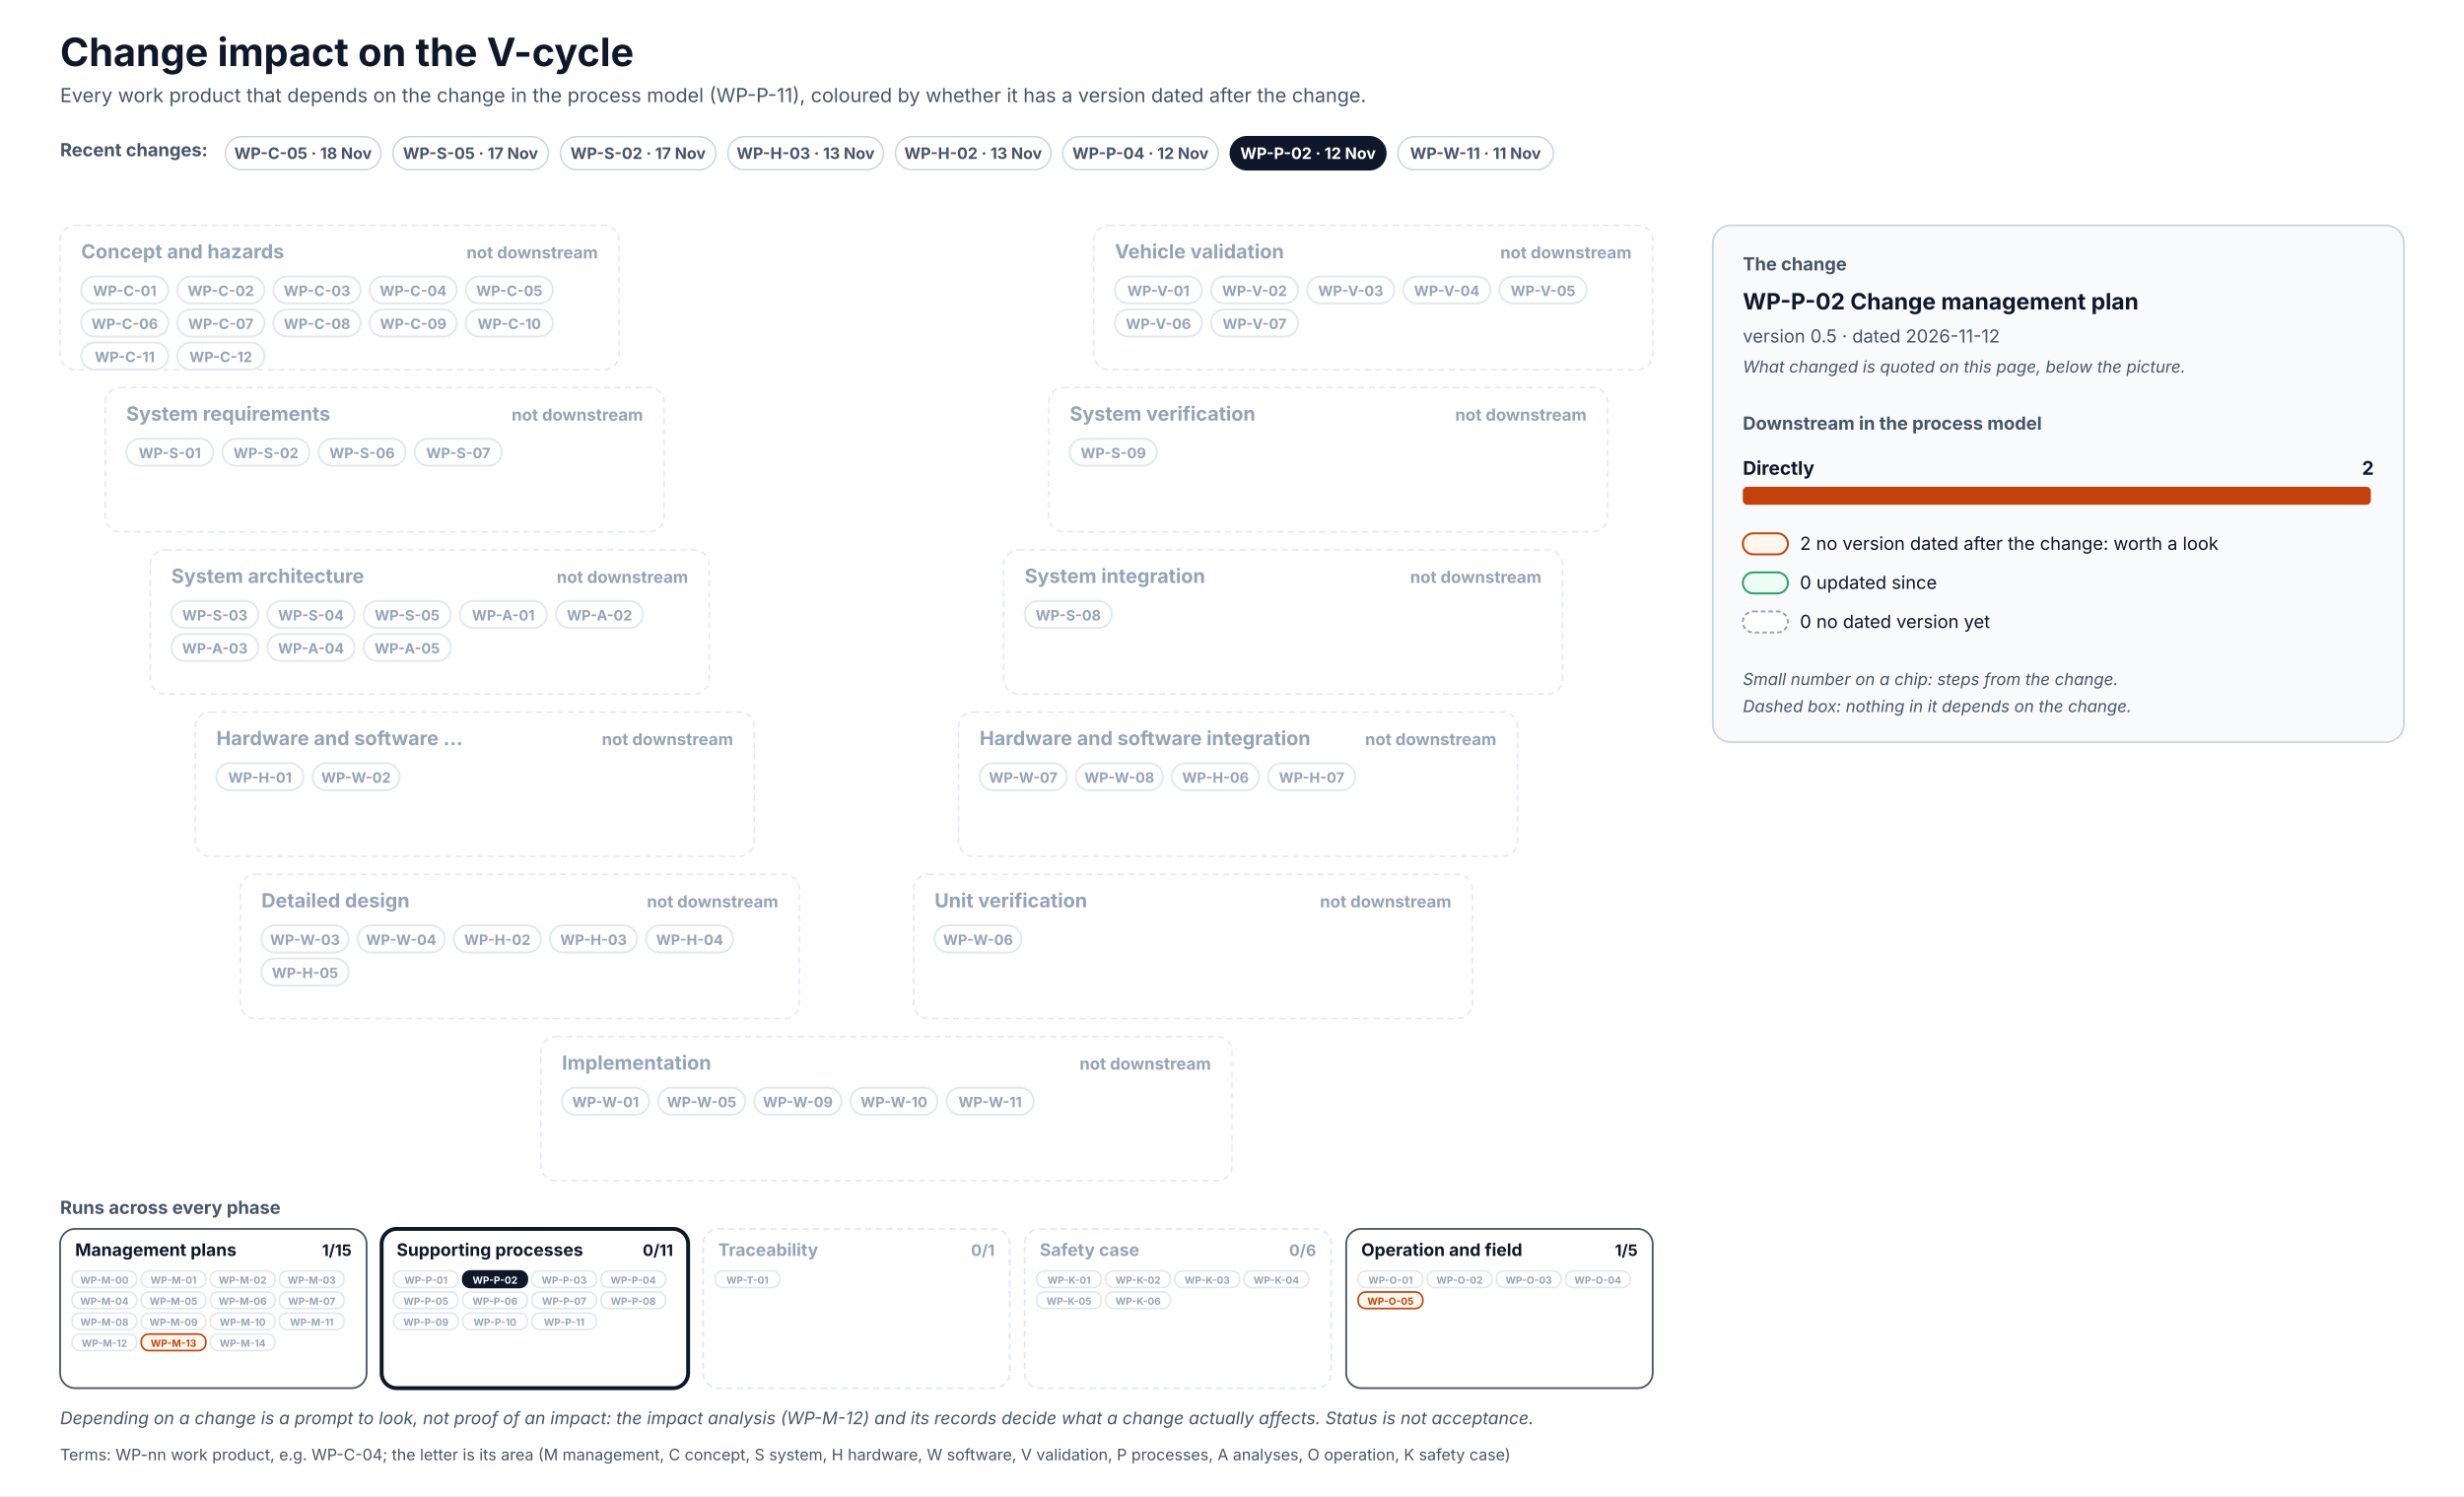
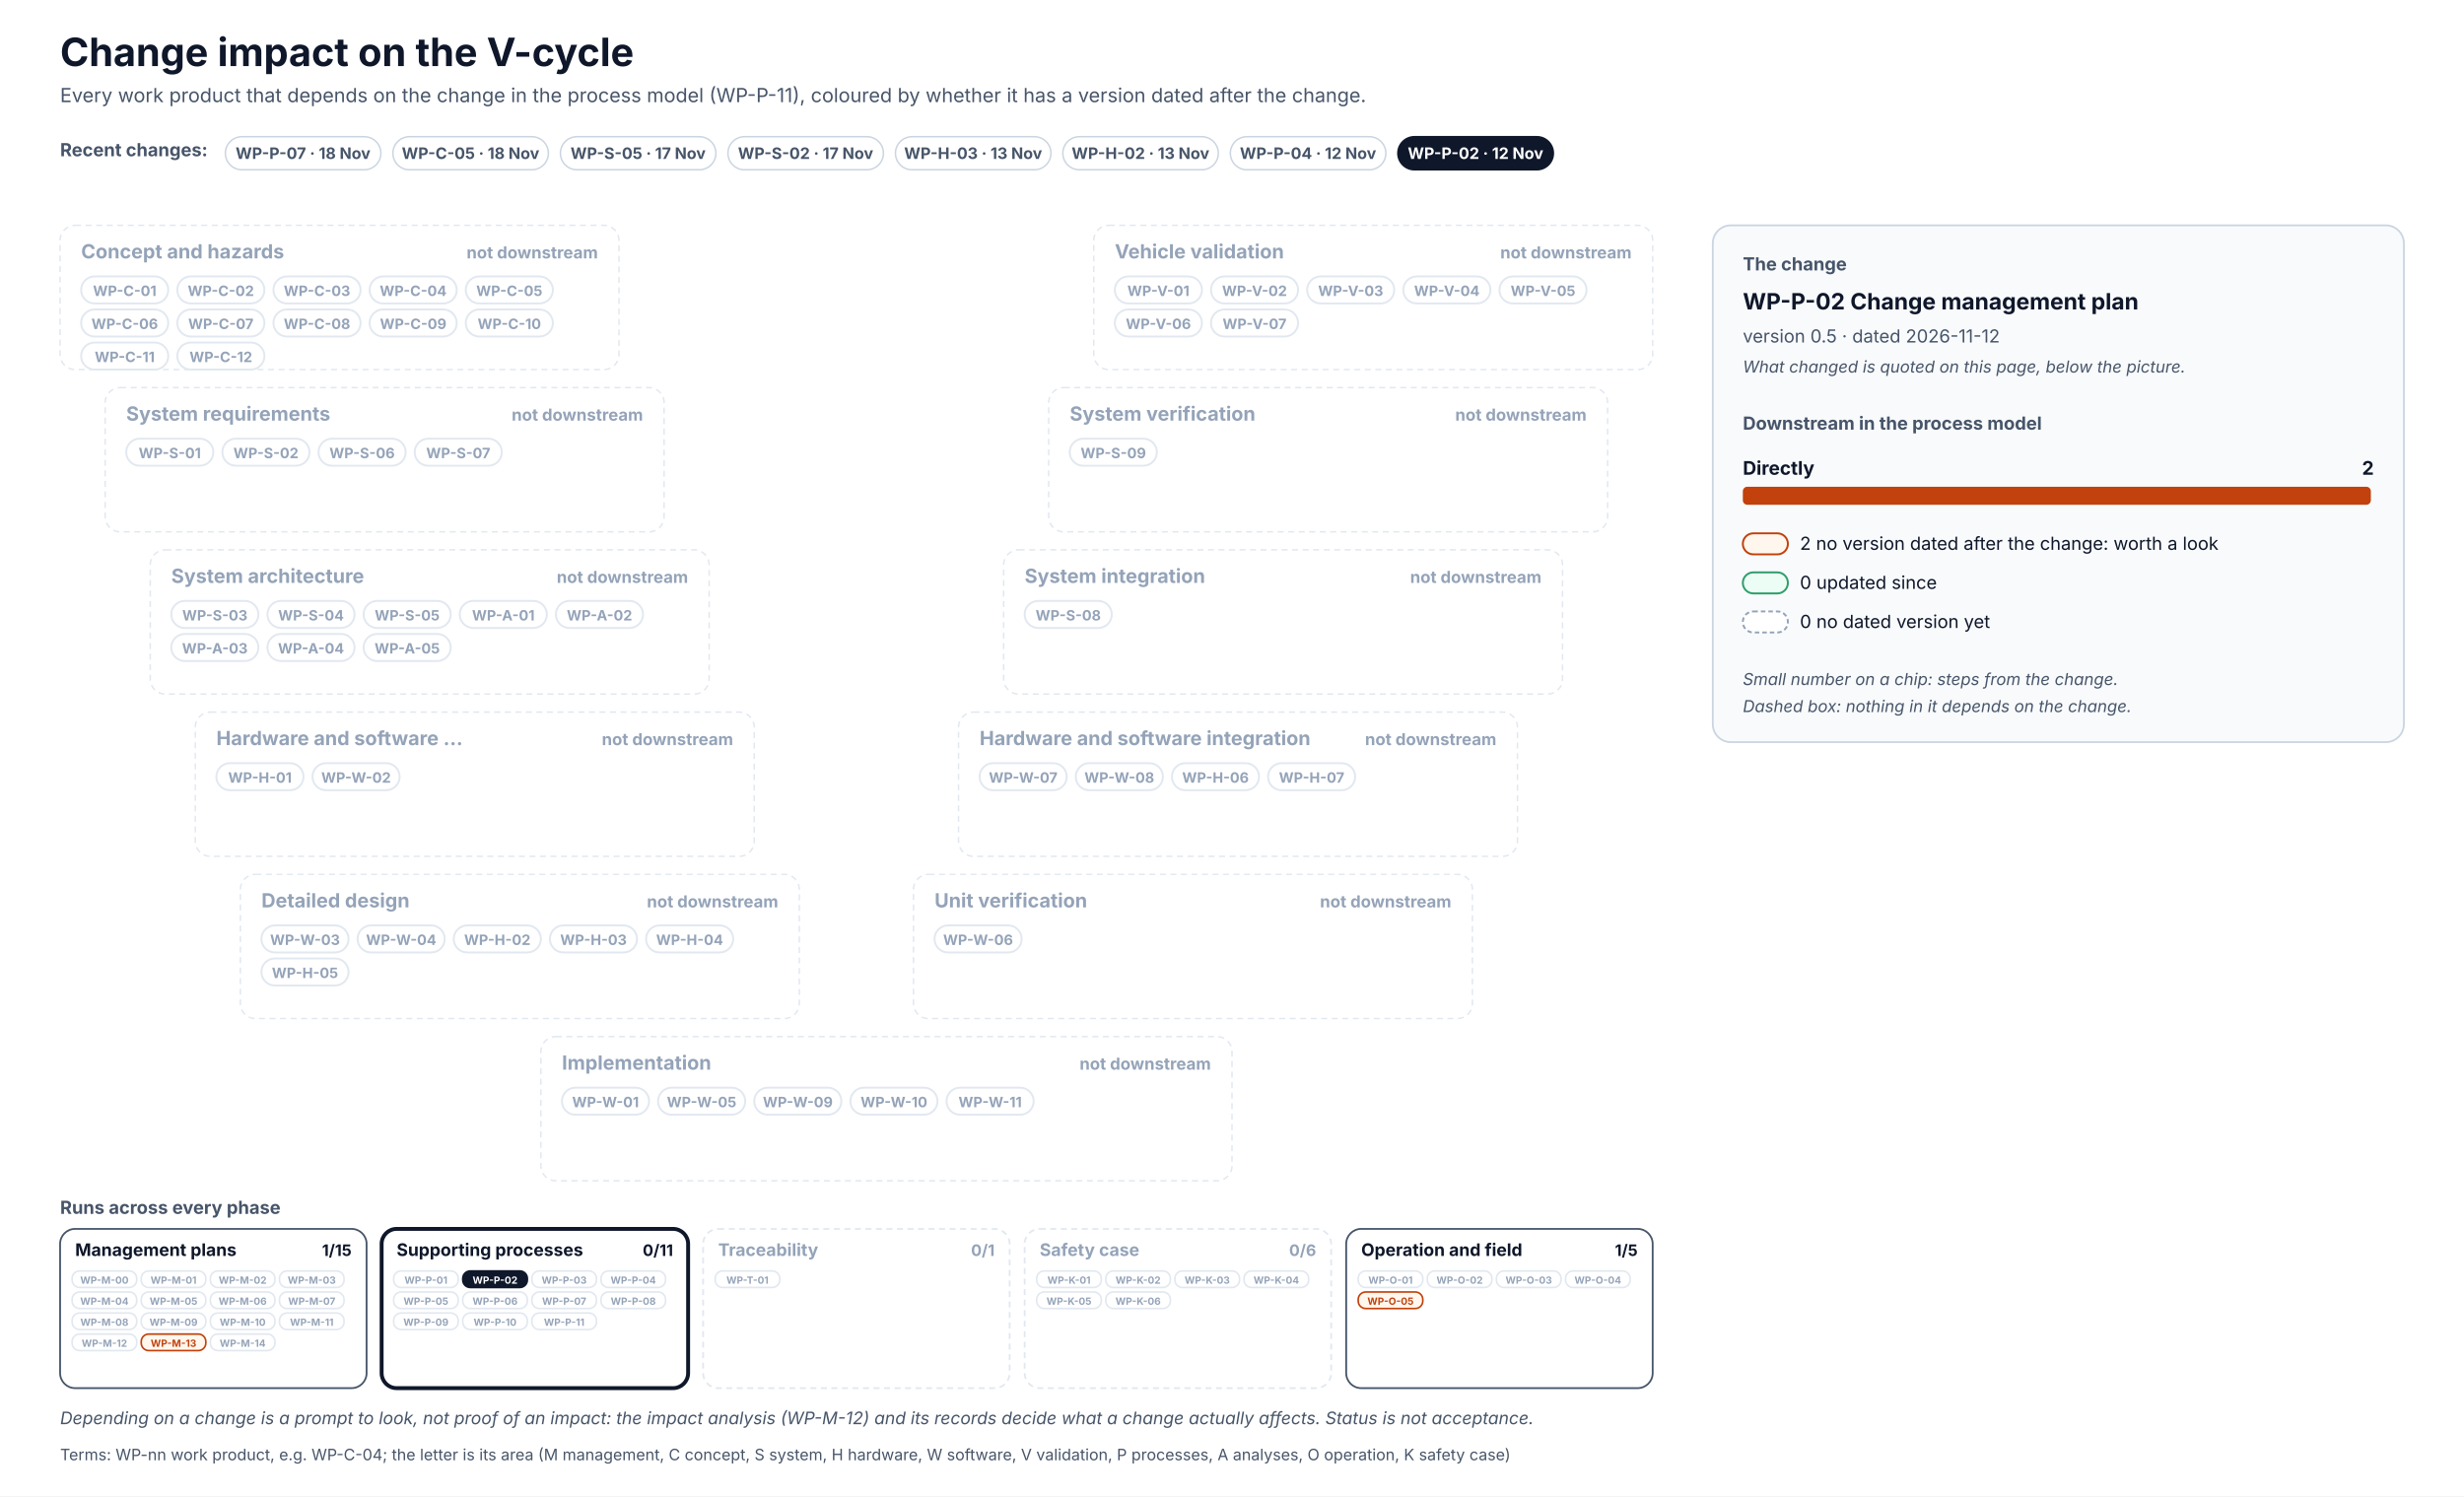
<svg xmlns="http://www.w3.org/2000/svg" width="1640" height="996" viewBox="0 0 1640 996" font-family="Inter, 'Segoe UI', Helvetica, Arial, sans-serif" role="img">
  <defs>
    <pattern id="hatch" patternUnits="userSpaceOnUse" width="6" height="6" patternTransform="rotate(45)">
      <rect width="6" height="6" fill="#F1F5F9" />
      <line x1="0" y1="0" x2="0" y2="6" stroke="#CBD5E1" stroke-width="2" />
    </pattern>
  </defs>
  <rect x="0" y="0" width="1640" height="996" rx="0" fill="#FFFFFF" stroke="none" stroke-width="0" />
  <text x="40" y="44" font-size="26" fill="#0F172A" font-weight="700">Change impact on the V-cycle</text>
  <text x="40" y="68" font-size="13" fill="#475569">Every work product that depends on the change in the process model (WP-P-11), coloured by whether it has a version dated after the change.</text>
  <text x="40" y="104" font-size="12" fill="#475569" font-weight="700">Recent changes:</text>
  <g transform="translate(150,91)">
    <rect x="0" y="0" width="103.5" height="22" rx="11.0" fill="#FFFFFF" stroke="#CBD5E1" stroke-width="1" />
+     <text x="51.7" y="14.8" font-size="10.5" fill="#475569" font-weight="700" text-anchor="middle">WP-P-07 · 18 Nov</text>
+   </g>
+   <g transform="translate(261.5,91)">
+     <rect x="0" y="0" width="103.5" height="22" rx="11.0" fill="#FFFFFF" stroke="#CBD5E1" stroke-width="1" />
    <text x="51.7" y="14.8" font-size="10.5" fill="#475569" font-weight="700" text-anchor="middle">WP-C-05 · 18 Nov</text>
  </g>
-   <g transform="translate(261.5,91)">
+   <g transform="translate(373,91)">
    <rect x="0" y="0" width="103.5" height="22" rx="11.0" fill="#FFFFFF" stroke="#CBD5E1" stroke-width="1" />
    <text x="51.7" y="14.8" font-size="10.5" fill="#475569" font-weight="700" text-anchor="middle">WP-S-05 · 17 Nov</text>
  </g>
-   <g transform="translate(373,91)">
+   <g transform="translate(484.5,91)">
    <rect x="0" y="0" width="103.5" height="22" rx="11.0" fill="#FFFFFF" stroke="#CBD5E1" stroke-width="1" />
    <text x="51.7" y="14.8" font-size="10.5" fill="#475569" font-weight="700" text-anchor="middle">WP-S-02 · 17 Nov</text>
  </g>
-   <g transform="translate(484.5,91)">
+   <g transform="translate(596,91)">
    <rect x="0" y="0" width="103.5" height="22" rx="11.0" fill="#FFFFFF" stroke="#CBD5E1" stroke-width="1" />
    <text x="51.7" y="14.8" font-size="10.5" fill="#475569" font-weight="700" text-anchor="middle">WP-H-03 · 13 Nov</text>
  </g>
-   <g transform="translate(596,91)">
+   <g transform="translate(707.4,91)">
    <rect x="0" y="0" width="103.5" height="22" rx="11.0" fill="#FFFFFF" stroke="#CBD5E1" stroke-width="1" />
    <text x="51.7" y="14.8" font-size="10.5" fill="#475569" font-weight="700" text-anchor="middle">WP-H-02 · 13 Nov</text>
  </g>
-   <g transform="translate(707.4,91)">
+   <g transform="translate(818.9,91)">
    <rect x="0" y="0" width="103.5" height="22" rx="11.0" fill="#FFFFFF" stroke="#CBD5E1" stroke-width="1" />
    <text x="51.7" y="14.8" font-size="10.5" fill="#475569" font-weight="700" text-anchor="middle">WP-P-04 · 12 Nov</text>
  </g>
-   <g transform="translate(818.9,91)">
+   <g transform="translate(930.4,91)">
    <rect x="0" y="0" width="103.5" height="22" rx="11.0" fill="#0F172A" stroke="#0F172A" stroke-width="1" />
    <text x="51.7" y="14.8" font-size="10.5" fill="#FFFFFF" font-weight="700" text-anchor="middle">WP-P-02 · 12 Nov</text>
-   </g>
-   <g transform="translate(930.4,91)">
-     <rect x="0" y="0" width="103.5" height="22" rx="11.0" fill="#FFFFFF" stroke="#CBD5E1" stroke-width="1" />
-     <text x="51.7" y="14.8" font-size="10.5" fill="#475569" font-weight="700" text-anchor="middle">WP-W-11 · 11 Nov</text>
  </g>
  <rect x="40" y="150" width="372" height="96" rx="10" fill="#FFFFFF" stroke="#E2E8F0" stroke-width="1" stroke-dasharray="4 3" />
  <text x="54" y="172" font-size="13" fill="#94A3B8" font-weight="700">Concept and hazards</text>
  <text x="398" y="172" font-size="11" fill="#94A3B8" font-weight="700" text-anchor="end">not downstream</text>
  <rect x="54" y="184" width="58" height="18" rx="9.0" fill="#FFFFFF" stroke="#E2E8F0" stroke-width="1.3" />
  <text x="83" y="197" font-size="9.5" fill="#94A3B8" font-weight="700" text-anchor="middle">WP-C-01</text>
  <rect x="118" y="184" width="58" height="18" rx="9.0" fill="#FFFFFF" stroke="#E2E8F0" stroke-width="1.3" />
  <text x="147" y="197" font-size="9.5" fill="#94A3B8" font-weight="700" text-anchor="middle">WP-C-02</text>
  <rect x="182" y="184" width="58" height="18" rx="9.0" fill="#FFFFFF" stroke="#E2E8F0" stroke-width="1.3" />
  <text x="211" y="197" font-size="9.5" fill="#94A3B8" font-weight="700" text-anchor="middle">WP-C-03</text>
  <rect x="246" y="184" width="58" height="18" rx="9.0" fill="#FFFFFF" stroke="#E2E8F0" stroke-width="1.3" />
  <text x="275" y="197" font-size="9.5" fill="#94A3B8" font-weight="700" text-anchor="middle">WP-C-04</text>
  <rect x="310" y="184" width="58" height="18" rx="9.0" fill="#FFFFFF" stroke="#E2E8F0" stroke-width="1.3" />
  <text x="339" y="197" font-size="9.5" fill="#94A3B8" font-weight="700" text-anchor="middle">WP-C-05</text>
  <rect x="54" y="206" width="58" height="18" rx="9.0" fill="#FFFFFF" stroke="#E2E8F0" stroke-width="1.3" />
  <text x="83" y="219" font-size="9.5" fill="#94A3B8" font-weight="700" text-anchor="middle">WP-C-06</text>
  <rect x="118" y="206" width="58" height="18" rx="9.0" fill="#FFFFFF" stroke="#E2E8F0" stroke-width="1.3" />
  <text x="147" y="219" font-size="9.5" fill="#94A3B8" font-weight="700" text-anchor="middle">WP-C-07</text>
  <rect x="182" y="206" width="58" height="18" rx="9.0" fill="#FFFFFF" stroke="#E2E8F0" stroke-width="1.3" />
  <text x="211" y="219" font-size="9.5" fill="#94A3B8" font-weight="700" text-anchor="middle">WP-C-08</text>
  <rect x="246" y="206" width="58" height="18" rx="9.0" fill="#FFFFFF" stroke="#E2E8F0" stroke-width="1.3" />
  <text x="275" y="219" font-size="9.5" fill="#94A3B8" font-weight="700" text-anchor="middle">WP-C-09</text>
  <rect x="310" y="206" width="58" height="18" rx="9.0" fill="#FFFFFF" stroke="#E2E8F0" stroke-width="1.3" />
  <text x="339" y="219" font-size="9.5" fill="#94A3B8" font-weight="700" text-anchor="middle">WP-C-10</text>
  <rect x="54" y="228" width="58" height="18" rx="9.0" fill="#FFFFFF" stroke="#E2E8F0" stroke-width="1.3" />
  <text x="83" y="241" font-size="9.5" fill="#94A3B8" font-weight="700" text-anchor="middle">WP-C-11</text>
  <rect x="118" y="228" width="58" height="18" rx="9.0" fill="#FFFFFF" stroke="#E2E8F0" stroke-width="1.3" />
  <text x="147" y="241" font-size="9.5" fill="#94A3B8" font-weight="700" text-anchor="middle">WP-C-12</text>
  <rect x="728" y="150" width="372" height="96" rx="10" fill="#FFFFFF" stroke="#E2E8F0" stroke-width="1" stroke-dasharray="4 3" />
  <text x="742" y="172" font-size="13" fill="#94A3B8" font-weight="700">Vehicle validation</text>
  <text x="1086" y="172" font-size="11" fill="#94A3B8" font-weight="700" text-anchor="end">not downstream</text>
  <rect x="742" y="184" width="58" height="18" rx="9.0" fill="#FFFFFF" stroke="#E2E8F0" stroke-width="1.3" />
  <text x="771" y="197" font-size="9.5" fill="#94A3B8" font-weight="700" text-anchor="middle">WP-V-01</text>
  <rect x="806" y="184" width="58" height="18" rx="9.0" fill="#FFFFFF" stroke="#E2E8F0" stroke-width="1.3" />
  <text x="835" y="197" font-size="9.5" fill="#94A3B8" font-weight="700" text-anchor="middle">WP-V-02</text>
  <rect x="870" y="184" width="58" height="18" rx="9.0" fill="#FFFFFF" stroke="#E2E8F0" stroke-width="1.3" />
  <text x="899" y="197" font-size="9.5" fill="#94A3B8" font-weight="700" text-anchor="middle">WP-V-03</text>
  <rect x="934" y="184" width="58" height="18" rx="9.0" fill="#FFFFFF" stroke="#E2E8F0" stroke-width="1.3" />
  <text x="963" y="197" font-size="9.5" fill="#94A3B8" font-weight="700" text-anchor="middle">WP-V-04</text>
  <rect x="998" y="184" width="58" height="18" rx="9.0" fill="#FFFFFF" stroke="#E2E8F0" stroke-width="1.3" />
  <text x="1027" y="197" font-size="9.5" fill="#94A3B8" font-weight="700" text-anchor="middle">WP-V-05</text>
  <rect x="742" y="206" width="58" height="18" rx="9.0" fill="#FFFFFF" stroke="#E2E8F0" stroke-width="1.3" />
  <text x="771" y="219" font-size="9.5" fill="#94A3B8" font-weight="700" text-anchor="middle">WP-V-06</text>
  <rect x="806" y="206" width="58" height="18" rx="9.0" fill="#FFFFFF" stroke="#E2E8F0" stroke-width="1.3" />
  <text x="835" y="219" font-size="9.5" fill="#94A3B8" font-weight="700" text-anchor="middle">WP-V-07</text>
  <rect x="70" y="258" width="372" height="96" rx="10" fill="#FFFFFF" stroke="#E2E8F0" stroke-width="1" stroke-dasharray="4 3" />
  <text x="84" y="280" font-size="13" fill="#94A3B8" font-weight="700">System requirements</text>
  <text x="428" y="280" font-size="11" fill="#94A3B8" font-weight="700" text-anchor="end">not downstream</text>
  <rect x="84" y="292" width="58" height="18" rx="9.0" fill="#FFFFFF" stroke="#E2E8F0" stroke-width="1.3" />
  <text x="113" y="305" font-size="9.5" fill="#94A3B8" font-weight="700" text-anchor="middle">WP-S-01</text>
  <rect x="148" y="292" width="58" height="18" rx="9.0" fill="#FFFFFF" stroke="#E2E8F0" stroke-width="1.3" />
  <text x="177" y="305" font-size="9.5" fill="#94A3B8" font-weight="700" text-anchor="middle">WP-S-02</text>
  <rect x="212" y="292" width="58" height="18" rx="9.0" fill="#FFFFFF" stroke="#E2E8F0" stroke-width="1.3" />
  <text x="241" y="305" font-size="9.5" fill="#94A3B8" font-weight="700" text-anchor="middle">WP-S-06</text>
  <rect x="276" y="292" width="58" height="18" rx="9.0" fill="#FFFFFF" stroke="#E2E8F0" stroke-width="1.3" />
  <text x="305" y="305" font-size="9.5" fill="#94A3B8" font-weight="700" text-anchor="middle">WP-S-07</text>
  <rect x="698" y="258" width="372" height="96" rx="10" fill="#FFFFFF" stroke="#E2E8F0" stroke-width="1" stroke-dasharray="4 3" />
  <text x="712" y="280" font-size="13" fill="#94A3B8" font-weight="700">System verification</text>
  <text x="1056" y="280" font-size="11" fill="#94A3B8" font-weight="700" text-anchor="end">not downstream</text>
  <rect x="712" y="292" width="58" height="18" rx="9.0" fill="#FFFFFF" stroke="#E2E8F0" stroke-width="1.3" />
  <text x="741" y="305" font-size="9.5" fill="#94A3B8" font-weight="700" text-anchor="middle">WP-S-09</text>
  <rect x="100" y="366" width="372" height="96" rx="10" fill="#FFFFFF" stroke="#E2E8F0" stroke-width="1" stroke-dasharray="4 3" />
  <text x="114" y="388" font-size="13" fill="#94A3B8" font-weight="700">System architecture</text>
  <text x="458" y="388" font-size="11" fill="#94A3B8" font-weight="700" text-anchor="end">not downstream</text>
  <rect x="114" y="400" width="58" height="18" rx="9.0" fill="#FFFFFF" stroke="#E2E8F0" stroke-width="1.3" />
  <text x="143" y="413" font-size="9.5" fill="#94A3B8" font-weight="700" text-anchor="middle">WP-S-03</text>
  <rect x="178" y="400" width="58" height="18" rx="9.0" fill="#FFFFFF" stroke="#E2E8F0" stroke-width="1.3" />
  <text x="207" y="413" font-size="9.5" fill="#94A3B8" font-weight="700" text-anchor="middle">WP-S-04</text>
  <rect x="242" y="400" width="58" height="18" rx="9.0" fill="#FFFFFF" stroke="#E2E8F0" stroke-width="1.3" />
  <text x="271" y="413" font-size="9.5" fill="#94A3B8" font-weight="700" text-anchor="middle">WP-S-05</text>
  <rect x="306" y="400" width="58" height="18" rx="9.0" fill="#FFFFFF" stroke="#E2E8F0" stroke-width="1.3" />
  <text x="335" y="413" font-size="9.5" fill="#94A3B8" font-weight="700" text-anchor="middle">WP-A-01</text>
  <rect x="370" y="400" width="58" height="18" rx="9.0" fill="#FFFFFF" stroke="#E2E8F0" stroke-width="1.3" />
  <text x="399" y="413" font-size="9.5" fill="#94A3B8" font-weight="700" text-anchor="middle">WP-A-02</text>
  <rect x="114" y="422" width="58" height="18" rx="9.0" fill="#FFFFFF" stroke="#E2E8F0" stroke-width="1.3" />
  <text x="143" y="435" font-size="9.5" fill="#94A3B8" font-weight="700" text-anchor="middle">WP-A-03</text>
  <rect x="178" y="422" width="58" height="18" rx="9.0" fill="#FFFFFF" stroke="#E2E8F0" stroke-width="1.3" />
  <text x="207" y="435" font-size="9.5" fill="#94A3B8" font-weight="700" text-anchor="middle">WP-A-04</text>
  <rect x="242" y="422" width="58" height="18" rx="9.0" fill="#FFFFFF" stroke="#E2E8F0" stroke-width="1.3" />
  <text x="271" y="435" font-size="9.5" fill="#94A3B8" font-weight="700" text-anchor="middle">WP-A-05</text>
  <rect x="668" y="366" width="372" height="96" rx="10" fill="#FFFFFF" stroke="#E2E8F0" stroke-width="1" stroke-dasharray="4 3" />
  <text x="682" y="388" font-size="13" fill="#94A3B8" font-weight="700">System integration</text>
  <text x="1026" y="388" font-size="11" fill="#94A3B8" font-weight="700" text-anchor="end">not downstream</text>
  <rect x="682" y="400" width="58" height="18" rx="9.0" fill="#FFFFFF" stroke="#E2E8F0" stroke-width="1.3" />
  <text x="711" y="413" font-size="9.5" fill="#94A3B8" font-weight="700" text-anchor="middle">WP-S-08</text>
  <rect x="130" y="474" width="372" height="96" rx="10" fill="#FFFFFF" stroke="#E2E8F0" stroke-width="1" stroke-dasharray="4 3" />
  <text x="144" y="496" font-size="13" fill="#94A3B8" font-weight="700">Hardware and software …</text>
  <text x="488" y="496" font-size="11" fill="#94A3B8" font-weight="700" text-anchor="end">not downstream</text>
  <rect x="144" y="508" width="58" height="18" rx="9.0" fill="#FFFFFF" stroke="#E2E8F0" stroke-width="1.3" />
  <text x="173" y="521" font-size="9.5" fill="#94A3B8" font-weight="700" text-anchor="middle">WP-H-01</text>
  <rect x="208" y="508" width="58" height="18" rx="9.0" fill="#FFFFFF" stroke="#E2E8F0" stroke-width="1.3" />
  <text x="237" y="521" font-size="9.5" fill="#94A3B8" font-weight="700" text-anchor="middle">WP-W-02</text>
  <rect x="638" y="474" width="372" height="96" rx="10" fill="#FFFFFF" stroke="#E2E8F0" stroke-width="1" stroke-dasharray="4 3" />
  <text x="652" y="496" font-size="13" fill="#94A3B8" font-weight="700">Hardware and software integration</text>
  <text x="996" y="496" font-size="11" fill="#94A3B8" font-weight="700" text-anchor="end">not downstream</text>
  <rect x="652" y="508" width="58" height="18" rx="9.0" fill="#FFFFFF" stroke="#E2E8F0" stroke-width="1.3" />
  <text x="681" y="521" font-size="9.5" fill="#94A3B8" font-weight="700" text-anchor="middle">WP-W-07</text>
  <rect x="716" y="508" width="58" height="18" rx="9.0" fill="#FFFFFF" stroke="#E2E8F0" stroke-width="1.3" />
  <text x="745" y="521" font-size="9.5" fill="#94A3B8" font-weight="700" text-anchor="middle">WP-W-08</text>
  <rect x="780" y="508" width="58" height="18" rx="9.0" fill="#FFFFFF" stroke="#E2E8F0" stroke-width="1.3" />
  <text x="809" y="521" font-size="9.5" fill="#94A3B8" font-weight="700" text-anchor="middle">WP-H-06</text>
  <rect x="844" y="508" width="58" height="18" rx="9.0" fill="#FFFFFF" stroke="#E2E8F0" stroke-width="1.3" />
  <text x="873" y="521" font-size="9.5" fill="#94A3B8" font-weight="700" text-anchor="middle">WP-H-07</text>
  <rect x="160" y="582" width="372" height="96" rx="10" fill="#FFFFFF" stroke="#E2E8F0" stroke-width="1" stroke-dasharray="4 3" />
  <text x="174" y="604" font-size="13" fill="#94A3B8" font-weight="700">Detailed design</text>
  <text x="518" y="604" font-size="11" fill="#94A3B8" font-weight="700" text-anchor="end">not downstream</text>
  <rect x="174" y="616" width="58" height="18" rx="9.0" fill="#FFFFFF" stroke="#E2E8F0" stroke-width="1.3" />
  <text x="203" y="629" font-size="9.5" fill="#94A3B8" font-weight="700" text-anchor="middle">WP-W-03</text>
  <rect x="238" y="616" width="58" height="18" rx="9.0" fill="#FFFFFF" stroke="#E2E8F0" stroke-width="1.3" />
  <text x="267" y="629" font-size="9.5" fill="#94A3B8" font-weight="700" text-anchor="middle">WP-W-04</text>
  <rect x="302" y="616" width="58" height="18" rx="9.0" fill="#FFFFFF" stroke="#E2E8F0" stroke-width="1.3" />
  <text x="331" y="629" font-size="9.5" fill="#94A3B8" font-weight="700" text-anchor="middle">WP-H-02</text>
  <rect x="366" y="616" width="58" height="18" rx="9.0" fill="#FFFFFF" stroke="#E2E8F0" stroke-width="1.3" />
  <text x="395" y="629" font-size="9.5" fill="#94A3B8" font-weight="700" text-anchor="middle">WP-H-03</text>
  <rect x="430" y="616" width="58" height="18" rx="9.0" fill="#FFFFFF" stroke="#E2E8F0" stroke-width="1.3" />
  <text x="459" y="629" font-size="9.5" fill="#94A3B8" font-weight="700" text-anchor="middle">WP-H-04</text>
  <rect x="174" y="638" width="58" height="18" rx="9.0" fill="#FFFFFF" stroke="#E2E8F0" stroke-width="1.3" />
  <text x="203" y="651" font-size="9.5" fill="#94A3B8" font-weight="700" text-anchor="middle">WP-H-05</text>
  <rect x="608" y="582" width="372" height="96" rx="10" fill="#FFFFFF" stroke="#E2E8F0" stroke-width="1" stroke-dasharray="4 3" />
  <text x="622" y="604" font-size="13" fill="#94A3B8" font-weight="700">Unit verification</text>
  <text x="966" y="604" font-size="11" fill="#94A3B8" font-weight="700" text-anchor="end">not downstream</text>
  <rect x="622" y="616" width="58" height="18" rx="9.0" fill="#FFFFFF" stroke="#E2E8F0" stroke-width="1.3" />
  <text x="651" y="629" font-size="9.5" fill="#94A3B8" font-weight="700" text-anchor="middle">WP-W-06</text>
  <rect x="360" y="690" width="460" height="96" rx="10" fill="#FFFFFF" stroke="#E2E8F0" stroke-width="1" stroke-dasharray="4 3" />
  <text x="374" y="712" font-size="13" fill="#94A3B8" font-weight="700">Implementation</text>
  <text x="806" y="712" font-size="11" fill="#94A3B8" font-weight="700" text-anchor="end">not downstream</text>
  <rect x="374" y="724" width="58" height="18" rx="9.0" fill="#FFFFFF" stroke="#E2E8F0" stroke-width="1.3" />
  <text x="403" y="737" font-size="9.5" fill="#94A3B8" font-weight="700" text-anchor="middle">WP-W-01</text>
  <rect x="438" y="724" width="58" height="18" rx="9.0" fill="#FFFFFF" stroke="#E2E8F0" stroke-width="1.3" />
  <text x="467" y="737" font-size="9.5" fill="#94A3B8" font-weight="700" text-anchor="middle">WP-W-05</text>
  <rect x="502" y="724" width="58" height="18" rx="9.0" fill="#FFFFFF" stroke="#E2E8F0" stroke-width="1.3" />
  <text x="531" y="737" font-size="9.5" fill="#94A3B8" font-weight="700" text-anchor="middle">WP-W-09</text>
  <rect x="566" y="724" width="58" height="18" rx="9.0" fill="#FFFFFF" stroke="#E2E8F0" stroke-width="1.3" />
  <text x="595" y="737" font-size="9.5" fill="#94A3B8" font-weight="700" text-anchor="middle">WP-W-10</text>
  <rect x="630" y="724" width="58" height="18" rx="9.0" fill="#FFFFFF" stroke="#E2E8F0" stroke-width="1.3" />
  <text x="659" y="737" font-size="9.5" fill="#94A3B8" font-weight="700" text-anchor="middle">WP-W-11</text>
  <text x="40" y="808" font-size="12" fill="#475569" font-weight="700">Runs across every phase</text>
  <rect x="40" y="818" width="204" height="106" rx="10" fill="#FFFFFF" stroke="#475569" stroke-width="1.2" />
  <text x="50" y="836" font-size="11.5" fill="#0F172A" font-weight="700">Management plans</text>
  <text x="234" y="836" font-size="10.5" fill="#0F172A" font-weight="700" text-anchor="end">1/15</text>
  <rect x="48" y="846" width="43" height="11" rx="5" fill="#FFFFFF" stroke="#E2E8F0" stroke-width="1.1" />
  <text x="69.5" y="854.5" font-size="6.6" fill="#94A3B8" font-weight="700" text-anchor="middle">WP-M-00</text>
  <rect x="94" y="846" width="43" height="11" rx="5" fill="#FFFFFF" stroke="#E2E8F0" stroke-width="1.1" />
  <text x="115.5" y="854.5" font-size="6.6" fill="#94A3B8" font-weight="700" text-anchor="middle">WP-M-01</text>
  <rect x="140" y="846" width="43" height="11" rx="5" fill="#FFFFFF" stroke="#E2E8F0" stroke-width="1.1" />
  <text x="161.5" y="854.5" font-size="6.6" fill="#94A3B8" font-weight="700" text-anchor="middle">WP-M-02</text>
  <rect x="186" y="846" width="43" height="11" rx="5" fill="#FFFFFF" stroke="#E2E8F0" stroke-width="1.1" />
  <text x="207.5" y="854.5" font-size="6.6" fill="#94A3B8" font-weight="700" text-anchor="middle">WP-M-03</text>
  <rect x="48" y="860" width="43" height="11" rx="5" fill="#FFFFFF" stroke="#E2E8F0" stroke-width="1.1" />
  <text x="69.5" y="868.5" font-size="6.6" fill="#94A3B8" font-weight="700" text-anchor="middle">WP-M-04</text>
  <rect x="94" y="860" width="43" height="11" rx="5" fill="#FFFFFF" stroke="#E2E8F0" stroke-width="1.1" />
  <text x="115.5" y="868.5" font-size="6.6" fill="#94A3B8" font-weight="700" text-anchor="middle">WP-M-05</text>
  <rect x="140" y="860" width="43" height="11" rx="5" fill="#FFFFFF" stroke="#E2E8F0" stroke-width="1.1" />
  <text x="161.5" y="868.5" font-size="6.6" fill="#94A3B8" font-weight="700" text-anchor="middle">WP-M-06</text>
  <rect x="186" y="860" width="43" height="11" rx="5" fill="#FFFFFF" stroke="#E2E8F0" stroke-width="1.1" />
  <text x="207.5" y="868.5" font-size="6.6" fill="#94A3B8" font-weight="700" text-anchor="middle">WP-M-07</text>
  <rect x="48" y="874" width="43" height="11" rx="5" fill="#FFFFFF" stroke="#E2E8F0" stroke-width="1.1" />
  <text x="69.5" y="882.5" font-size="6.6" fill="#94A3B8" font-weight="700" text-anchor="middle">WP-M-08</text>
  <rect x="94" y="874" width="43" height="11" rx="5" fill="#FFFFFF" stroke="#E2E8F0" stroke-width="1.1" />
  <text x="115.5" y="882.5" font-size="6.6" fill="#94A3B8" font-weight="700" text-anchor="middle">WP-M-09</text>
  <rect x="140" y="874" width="43" height="11" rx="5" fill="#FFFFFF" stroke="#E2E8F0" stroke-width="1.1" />
  <text x="161.5" y="882.5" font-size="6.6" fill="#94A3B8" font-weight="700" text-anchor="middle">WP-M-10</text>
  <rect x="186" y="874" width="43" height="11" rx="5" fill="#FFFFFF" stroke="#E2E8F0" stroke-width="1.1" />
  <text x="207.5" y="882.5" font-size="6.6" fill="#94A3B8" font-weight="700" text-anchor="middle">WP-M-11</text>
  <rect x="48" y="888" width="43" height="11" rx="5" fill="#FFFFFF" stroke="#E2E8F0" stroke-width="1.1" />
  <text x="69.5" y="896.5" font-size="6.6" fill="#94A3B8" font-weight="700" text-anchor="middle">WP-M-12</text>
  <rect x="94" y="888" width="43" height="11" rx="5" fill="#FFF7ED" stroke="#C2410C" stroke-width="1.1" />
  <text x="115.5" y="896.5" font-size="6.6" fill="#C2410C" font-weight="700" text-anchor="middle">WP-M-13</text>
  <rect x="140" y="888" width="43" height="11" rx="5" fill="#FFFFFF" stroke="#E2E8F0" stroke-width="1.1" />
  <text x="161.5" y="896.5" font-size="6.6" fill="#94A3B8" font-weight="700" text-anchor="middle">WP-M-14</text>
  <rect x="254" y="818" width="204" height="106" rx="10" fill="#FFFFFF" stroke="#0F172A" stroke-width="2.6" />
  <text x="264" y="836" font-size="11.5" fill="#0F172A" font-weight="700">Supporting processes</text>
  <text x="448" y="836" font-size="10.5" fill="#0F172A" font-weight="700" text-anchor="end">0/11</text>
  <rect x="262" y="846" width="43" height="11" rx="5" fill="#FFFFFF" stroke="#E2E8F0" stroke-width="1.1" />
  <text x="283.5" y="854.5" font-size="6.6" fill="#94A3B8" font-weight="700" text-anchor="middle">WP-P-01</text>
  <rect x="308" y="846" width="43" height="11" rx="5" fill="#0F172A" stroke="#0F172A" stroke-width="1.1" />
  <text x="329.5" y="854.5" font-size="6.6" fill="#FFFFFF" font-weight="700" text-anchor="middle">WP-P-02</text>
  <rect x="354" y="846" width="43" height="11" rx="5" fill="#FFFFFF" stroke="#E2E8F0" stroke-width="1.1" />
  <text x="375.5" y="854.5" font-size="6.6" fill="#94A3B8" font-weight="700" text-anchor="middle">WP-P-03</text>
  <rect x="400" y="846" width="43" height="11" rx="5" fill="#FFFFFF" stroke="#E2E8F0" stroke-width="1.1" />
  <text x="421.5" y="854.5" font-size="6.6" fill="#94A3B8" font-weight="700" text-anchor="middle">WP-P-04</text>
  <rect x="262" y="860" width="43" height="11" rx="5" fill="#FFFFFF" stroke="#E2E8F0" stroke-width="1.1" />
  <text x="283.5" y="868.5" font-size="6.6" fill="#94A3B8" font-weight="700" text-anchor="middle">WP-P-05</text>
  <rect x="308" y="860" width="43" height="11" rx="5" fill="#FFFFFF" stroke="#E2E8F0" stroke-width="1.1" />
  <text x="329.5" y="868.5" font-size="6.6" fill="#94A3B8" font-weight="700" text-anchor="middle">WP-P-06</text>
  <rect x="354" y="860" width="43" height="11" rx="5" fill="#FFFFFF" stroke="#E2E8F0" stroke-width="1.1" />
  <text x="375.5" y="868.5" font-size="6.6" fill="#94A3B8" font-weight="700" text-anchor="middle">WP-P-07</text>
  <rect x="400" y="860" width="43" height="11" rx="5" fill="#FFFFFF" stroke="#E2E8F0" stroke-width="1.1" />
  <text x="421.5" y="868.5" font-size="6.6" fill="#94A3B8" font-weight="700" text-anchor="middle">WP-P-08</text>
  <rect x="262" y="874" width="43" height="11" rx="5" fill="#FFFFFF" stroke="#E2E8F0" stroke-width="1.1" />
  <text x="283.5" y="882.5" font-size="6.6" fill="#94A3B8" font-weight="700" text-anchor="middle">WP-P-09</text>
  <rect x="308" y="874" width="43" height="11" rx="5" fill="#FFFFFF" stroke="#E2E8F0" stroke-width="1.1" />
  <text x="329.5" y="882.5" font-size="6.6" fill="#94A3B8" font-weight="700" text-anchor="middle">WP-P-10</text>
  <rect x="354" y="874" width="43" height="11" rx="5" fill="#FFFFFF" stroke="#E2E8F0" stroke-width="1.1" />
  <text x="375.5" y="882.5" font-size="6.6" fill="#94A3B8" font-weight="700" text-anchor="middle">WP-P-11</text>
  <rect x="468" y="818" width="204" height="106" rx="10" fill="#FFFFFF" stroke="#E2E8F0" stroke-width="1.2" stroke-dasharray="4 3" />
  <text x="478" y="836" font-size="11.5" fill="#94A3B8" font-weight="700">Traceability</text>
  <text x="662" y="836" font-size="10.5" fill="#94A3B8" font-weight="700" text-anchor="end">0/1</text>
  <rect x="476" y="846" width="43" height="11" rx="5" fill="#FFFFFF" stroke="#E2E8F0" stroke-width="1.1" />
  <text x="497.5" y="854.5" font-size="6.6" fill="#94A3B8" font-weight="700" text-anchor="middle">WP-T-01</text>
  <rect x="682" y="818" width="204" height="106" rx="10" fill="#FFFFFF" stroke="#E2E8F0" stroke-width="1.2" stroke-dasharray="4 3" />
  <text x="692" y="836" font-size="11.5" fill="#94A3B8" font-weight="700">Safety case</text>
  <text x="876" y="836" font-size="10.5" fill="#94A3B8" font-weight="700" text-anchor="end">0/6</text>
  <rect x="690" y="846" width="43" height="11" rx="5" fill="#FFFFFF" stroke="#E2E8F0" stroke-width="1.1" />
  <text x="711.5" y="854.5" font-size="6.6" fill="#94A3B8" font-weight="700" text-anchor="middle">WP-K-01</text>
  <rect x="736" y="846" width="43" height="11" rx="5" fill="#FFFFFF" stroke="#E2E8F0" stroke-width="1.1" />
  <text x="757.5" y="854.5" font-size="6.6" fill="#94A3B8" font-weight="700" text-anchor="middle">WP-K-02</text>
  <rect x="782" y="846" width="43" height="11" rx="5" fill="#FFFFFF" stroke="#E2E8F0" stroke-width="1.1" />
  <text x="803.5" y="854.5" font-size="6.6" fill="#94A3B8" font-weight="700" text-anchor="middle">WP-K-03</text>
  <rect x="828" y="846" width="43" height="11" rx="5" fill="#FFFFFF" stroke="#E2E8F0" stroke-width="1.1" />
  <text x="849.5" y="854.5" font-size="6.6" fill="#94A3B8" font-weight="700" text-anchor="middle">WP-K-04</text>
  <rect x="690" y="860" width="43" height="11" rx="5" fill="#FFFFFF" stroke="#E2E8F0" stroke-width="1.1" />
  <text x="711.5" y="868.5" font-size="6.6" fill="#94A3B8" font-weight="700" text-anchor="middle">WP-K-05</text>
  <rect x="736" y="860" width="43" height="11" rx="5" fill="#FFFFFF" stroke="#E2E8F0" stroke-width="1.1" />
  <text x="757.5" y="868.5" font-size="6.6" fill="#94A3B8" font-weight="700" text-anchor="middle">WP-K-06</text>
  <rect x="896" y="818" width="204" height="106" rx="10" fill="#FFFFFF" stroke="#475569" stroke-width="1.2" />
  <text x="906" y="836" font-size="11.5" fill="#0F172A" font-weight="700">Operation and field</text>
  <text x="1090" y="836" font-size="10.5" fill="#0F172A" font-weight="700" text-anchor="end">1/5</text>
  <rect x="904" y="846" width="43" height="11" rx="5" fill="#FFFFFF" stroke="#E2E8F0" stroke-width="1.1" />
  <text x="925.5" y="854.5" font-size="6.6" fill="#94A3B8" font-weight="700" text-anchor="middle">WP-O-01</text>
  <rect x="950" y="846" width="43" height="11" rx="5" fill="#FFFFFF" stroke="#E2E8F0" stroke-width="1.1" />
  <text x="971.5" y="854.5" font-size="6.6" fill="#94A3B8" font-weight="700" text-anchor="middle">WP-O-02</text>
  <rect x="996" y="846" width="43" height="11" rx="5" fill="#FFFFFF" stroke="#E2E8F0" stroke-width="1.1" />
  <text x="1017.5" y="854.5" font-size="6.6" fill="#94A3B8" font-weight="700" text-anchor="middle">WP-O-03</text>
  <rect x="1042" y="846" width="43" height="11" rx="5" fill="#FFFFFF" stroke="#E2E8F0" stroke-width="1.1" />
  <text x="1063.5" y="854.5" font-size="6.6" fill="#94A3B8" font-weight="700" text-anchor="middle">WP-O-04</text>
  <rect x="904" y="860" width="43" height="11" rx="5" fill="#FFF7ED" stroke="#C2410C" stroke-width="1.1" />
  <text x="925.5" y="868.5" font-size="6.6" fill="#C2410C" font-weight="700" text-anchor="middle">WP-O-05</text>
  <rect x="1140" y="150" width="460" height="344" rx="12" fill="#F8FAFC" stroke="#CBD5E1" stroke-width="1.2" />
  <text x="1160" y="180" font-size="12" fill="#475569" font-weight="700">The change</text>
  <text x="1160" y="206" font-size="15" fill="#0F172A" font-weight="700">WP-P-02 Change management plan</text>
  <text x="1160" y="228" font-size="12" fill="#475569">version 0.5 · dated 2026-11-12</text>
  <text x="1160" y="248" font-size="11" fill="#475569" font-style="italic">What changed is quoted on this page, below the picture.</text>
  <text x="1160" y="286" font-size="12" fill="#475569" font-weight="700">Downstream in the process model</text>
  <text x="1160" y="316" font-size="12.5" fill="#0F172A" font-weight="700">Directly</text>
  <text x="1580" y="316" font-size="12.5" fill="#0F172A" font-weight="700" text-anchor="end">2</text>
  <rect x="1160" y="324" width="418" height="12" rx="3" fill="#C2410C" stroke="none" stroke-width="0" />
  <rect x="1160" y="355" width="30" height="14" rx="7" fill="#FFF7ED" stroke="#C2410C" stroke-width="1.3" />
  <text x="1198" y="366" font-size="12" fill="#0F172A">2 no version dated after the change: worth a look</text>
  <rect x="1160" y="381" width="30" height="14" rx="7" fill="#ECFDF5" stroke="#2E9E6A" stroke-width="1.3" />
  <text x="1198" y="392" font-size="12" fill="#0F172A">0 updated since</text>
  <rect x="1160" y="407" width="30" height="14" rx="7" fill="#FFFFFF" stroke="#94A3B8" stroke-width="1.3" stroke-dasharray="3 2" />
  <text x="1198" y="418" font-size="12" fill="#0F172A">0 no dated version yet</text>
  <text x="1160" y="456" font-size="11" fill="#475569" font-style="italic">Small number on a chip: steps from the change.</text>
  <text x="1160" y="474" font-size="11" fill="#475569" font-style="italic">Dashed box: nothing in it depends on the change.</text>
  <text x="40" y="948" font-size="11.5" fill="#475569" font-style="italic">Depending on a change is a prompt to look, not proof of an impact: the impact analysis (WP-M-12) and its records decide what a change actually affects. Status is not acceptance.</text>
  <g class="terms">
    <text x="40" y="972" font-size="10.5" fill="#475569">Terms: WP-nn work product, e.g. WP-C-04; the letter is its area (M management, C concept, S system, H hardware, W software, V validation, P processes, A analyses, O operation, K safety case)</text>
  </g>
</svg>
